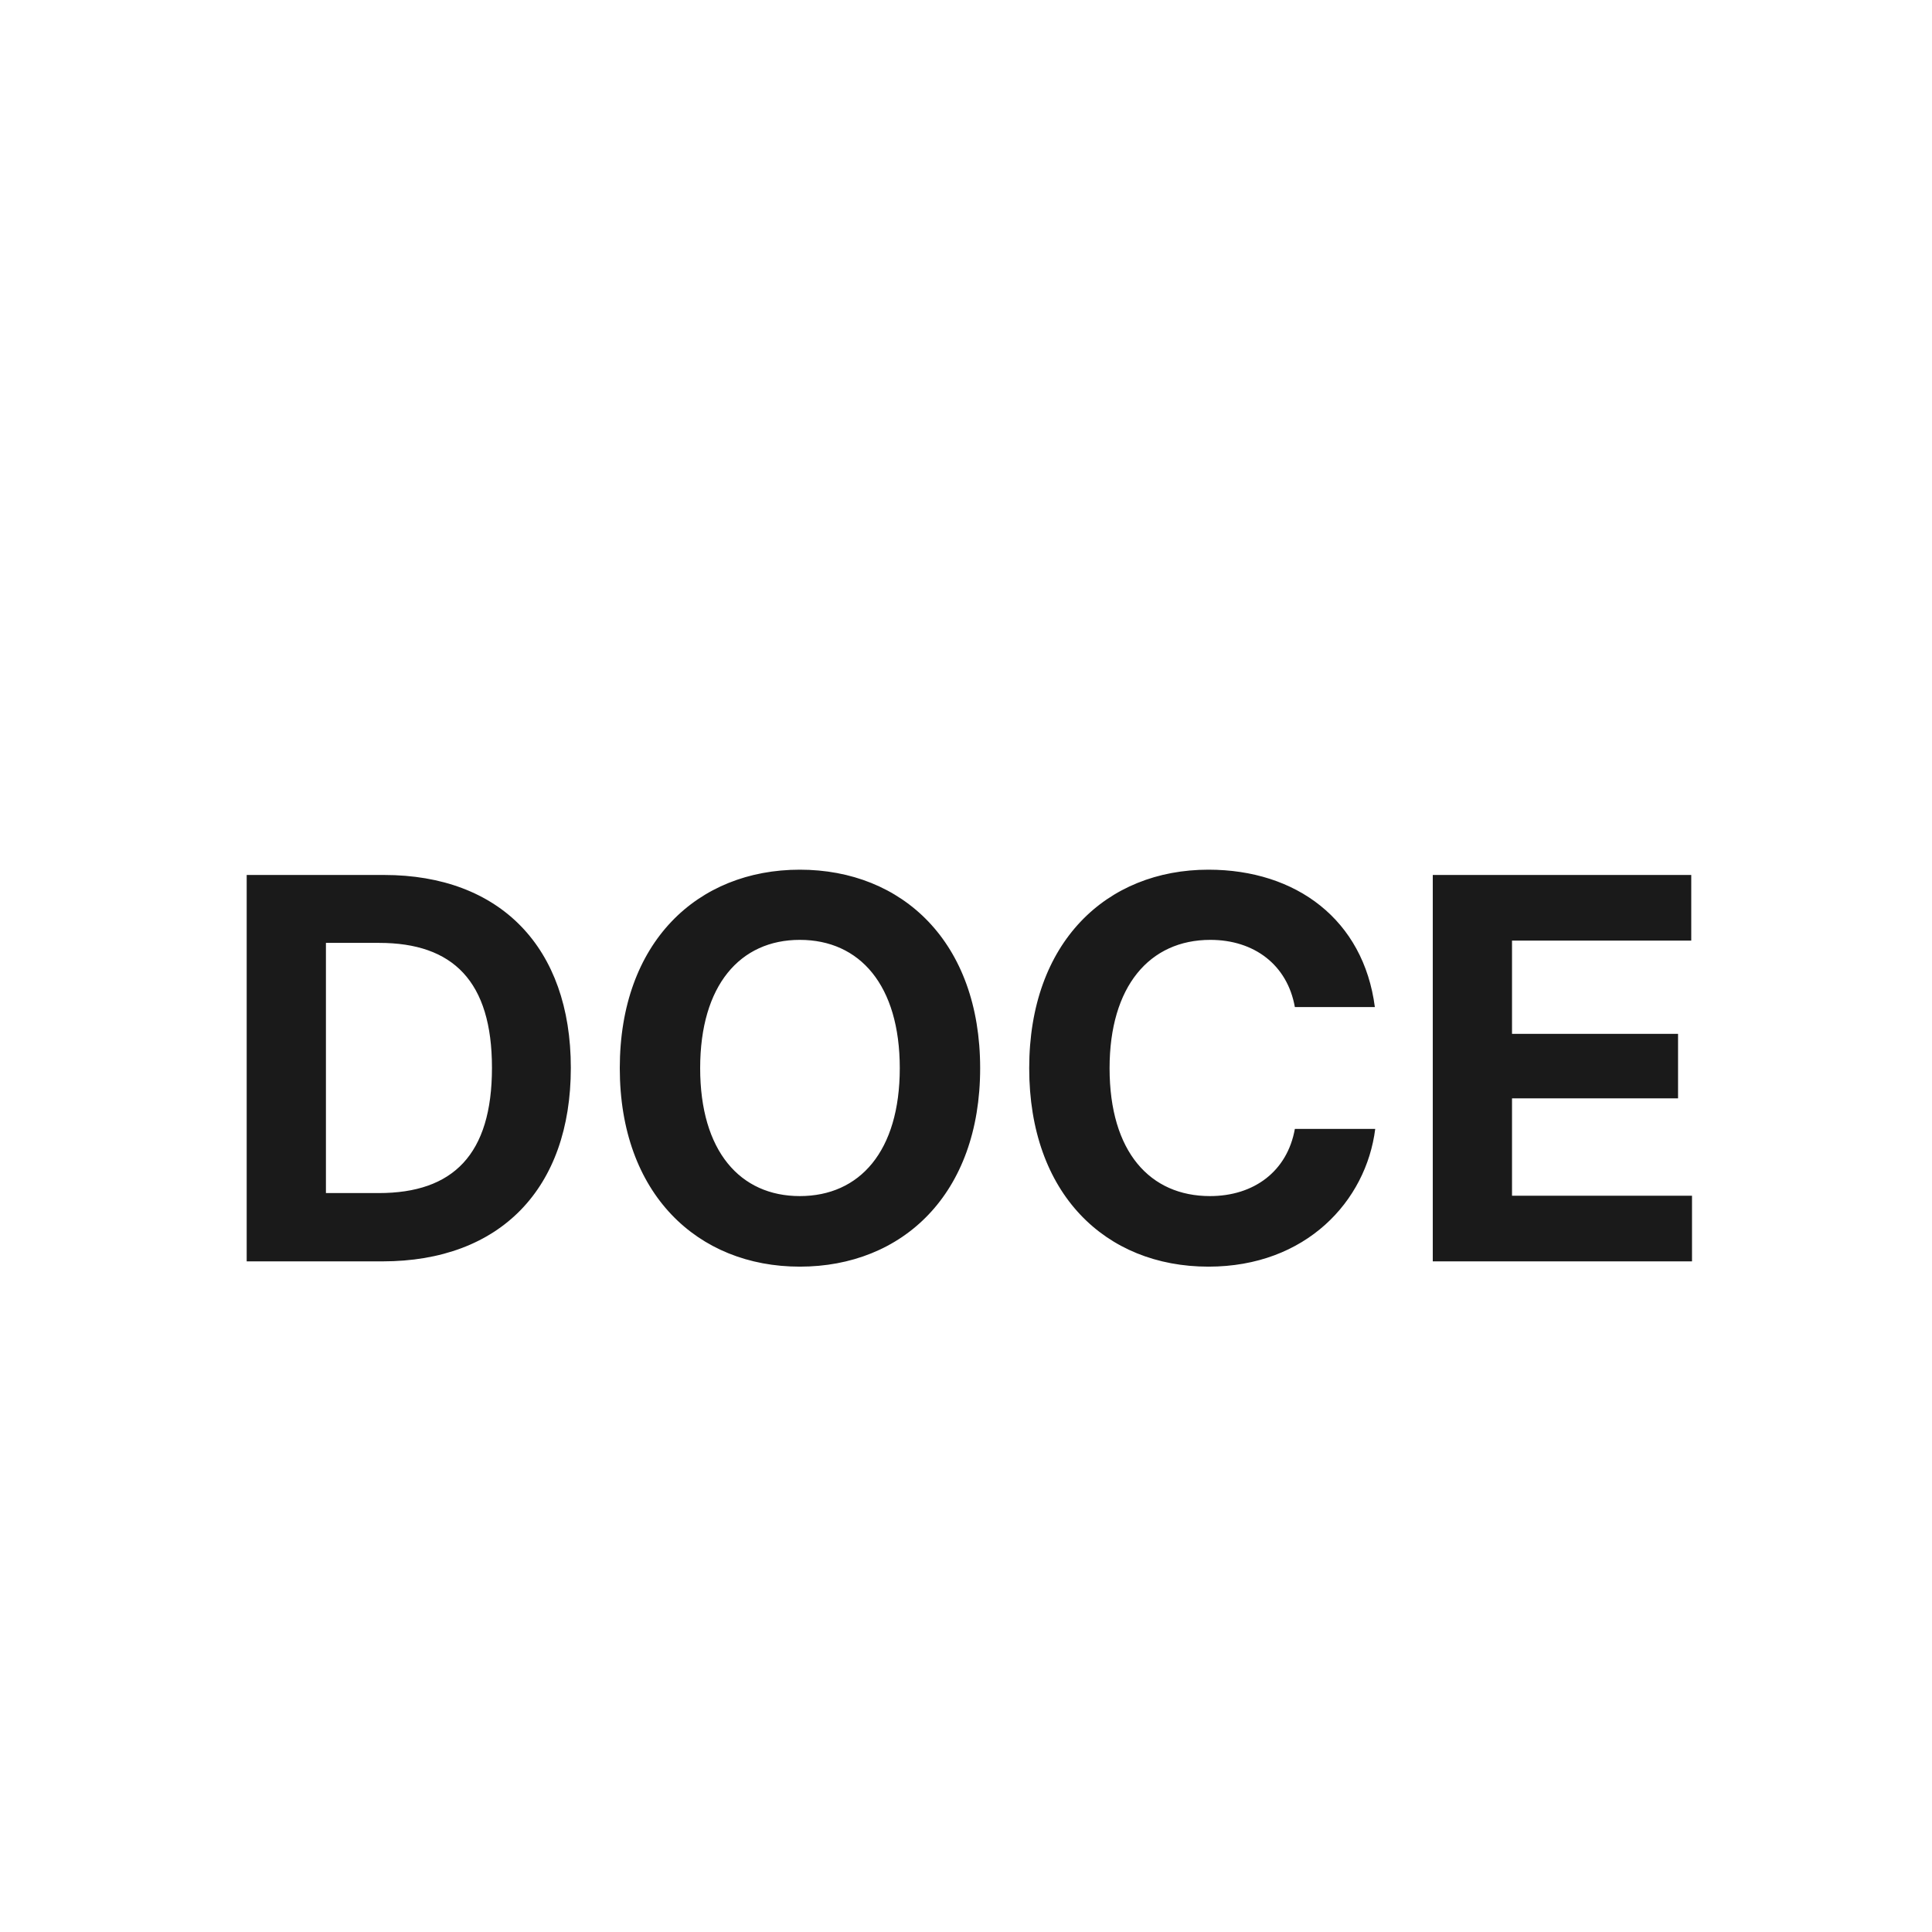
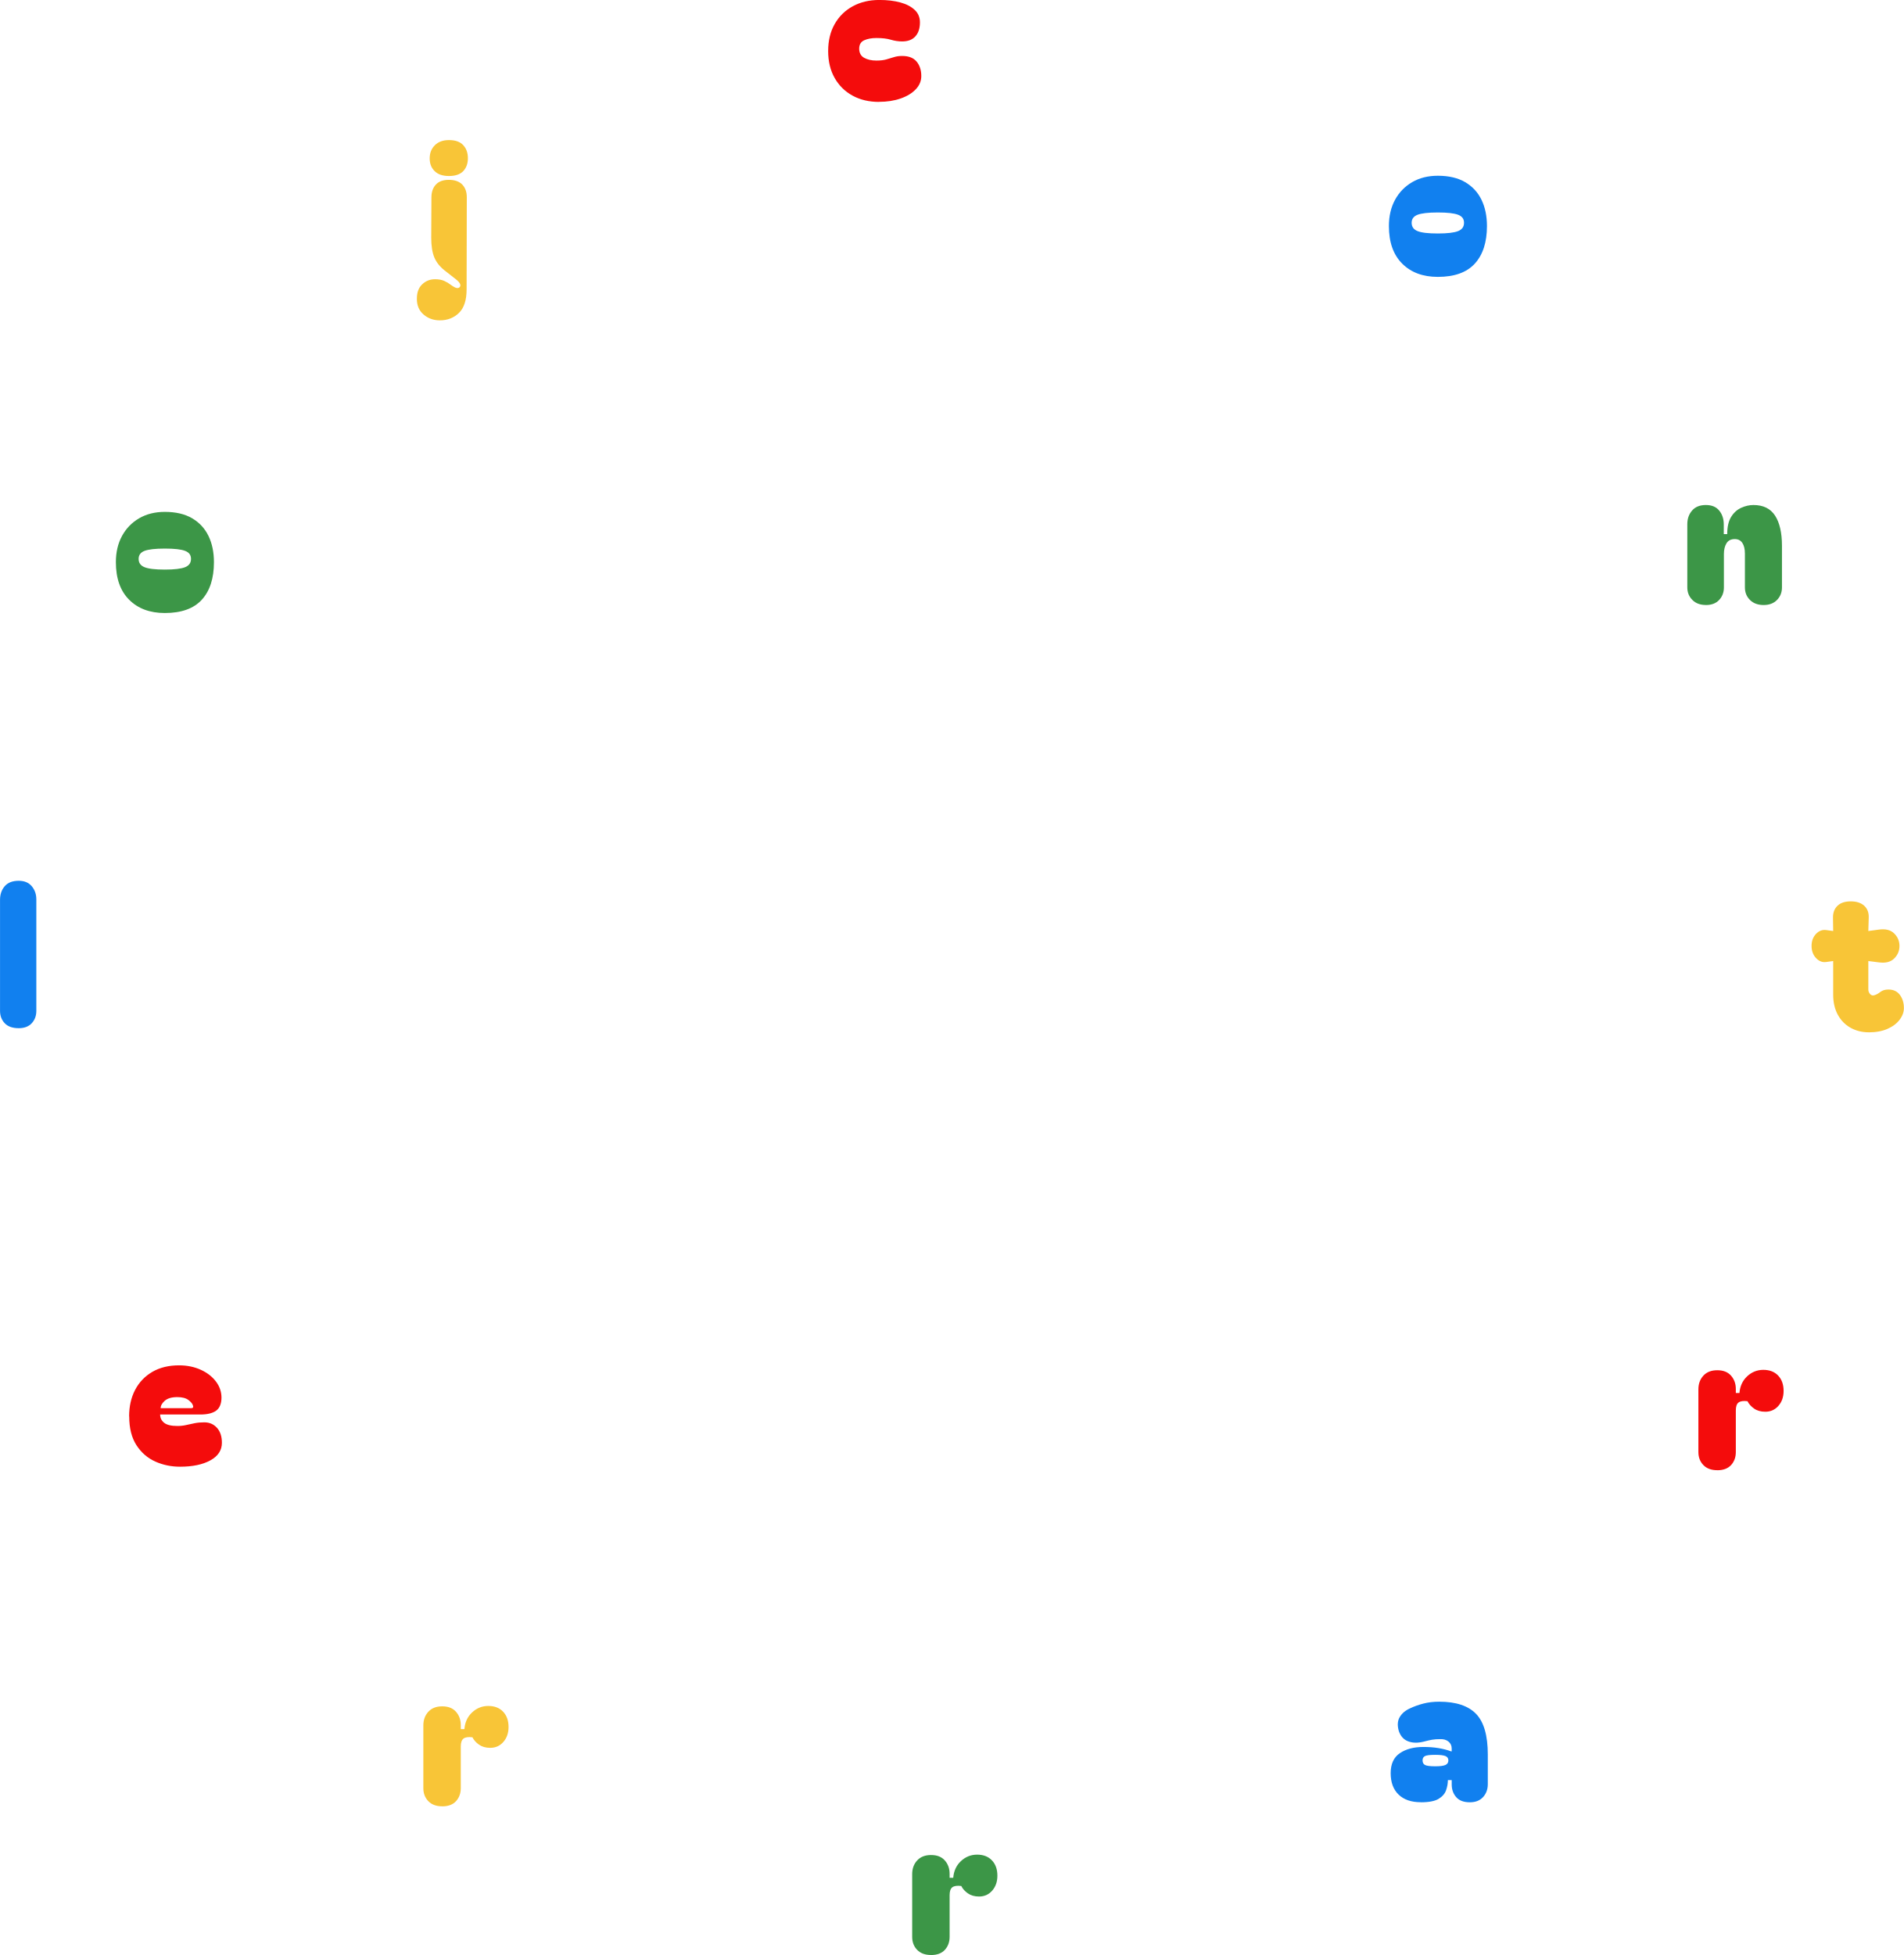
- <svg xmlns="http://www.w3.org/2000/svg" viewBox="0 0 80 80">
-   <text x="50%" y="55%" dominant-baseline="middle" text-anchor="middle" font-family="Inter,sans-serif" font-weight="700" font-size="22" fill="#1A1A1A">DOCE</text>
+ <svg xmlns="http://www.w3.org/2000/svg" id="b" data-name="Capa 2" viewBox="0 0 591 606.8">
+   <defs>
+     <style>
+       .d {
+         fill: #3c9647;
+       }
+ 
+       .e {
+         fill: #1180ef;
+       }
+ 
+       .f {
+         fill: #f40c0c;
+       }
+ 
+       .g {
+         fill: #f8c537;
+       }
+     </style>
+   </defs>
+   <g id="c" data-name="Capa 4">
+     <g>
+       <path class="f" d="M272.86,31.63c-3.09,0-5.82-.64-8.19-1.93-2.37-1.29-4.23-3.12-5.58-5.49s-2.02-5.16-2.02-8.37.67-5.99,2.02-8.37,3.21-4.21,5.61-5.52c2.39-1.31,5.15-1.96,8.28-1.96,2.45,0,4.62.26,6.5.77,1.88.51,3.36,1.29,4.45,2.31,1.09,1.03,1.63,2.31,1.63,3.86,0,1.86-.47,3.31-1.42,4.36-.95,1.05-2.31,1.57-4.09,1.57-1.19,0-2.36-.18-3.53-.53-1.17-.36-2.66-.53-4.48-.53-1.5,0-2.77.24-3.8.71-1.03.47-1.54,1.35-1.54,2.61s.51,2.25,1.54,2.82c1.03.57,2.29.86,3.8.86,1.23,0,2.25-.12,3.09-.36.83-.24,1.62-.47,2.37-.71s1.6-.36,2.55-.36c2.02,0,3.51.58,4.48,1.75.97,1.17,1.45,2.66,1.45,4.48,0,1.54-.57,2.92-1.72,4.12-1.15,1.21-2.71,2.16-4.69,2.85-1.98.69-4.21,1.04-6.71,1.04Z" />
+       <path class="e" d="M446.32,85.94c-4.63,0-8.32-1.37-11.07-4.12-2.75-2.75-4.12-6.64-4.12-11.66,0-3.09.63-5.79,1.9-8.13,1.27-2.33,3.04-4.16,5.31-5.49,2.27-1.32,4.93-1.99,7.98-1.99,3.4,0,6.23.66,8.49,1.99,2.25,1.33,3.95,3.16,5.07,5.49,1.13,2.33,1.69,5.04,1.69,8.13,0,5.02-1.26,8.91-3.77,11.66-2.51,2.75-6.34,4.12-11.48,4.12ZM438.19,69.15c0,1.23.61,2.09,1.84,2.58,1.23.5,3.32.74,6.29.74s5.06-.25,6.29-.74c1.23-.49,1.84-1.35,1.84-2.58s-.61-2.02-1.84-2.49c-1.23-.48-3.32-.71-6.29-.71s-5.06.24-6.29.71c-1.23.47-1.84,1.31-1.84,2.49Z" />
+       <path class="d" d="M529.51,187.78c-1.74,0-3.14-.52-4.18-1.57-1.05-1.05-1.57-2.34-1.57-3.89v-19.64c0-1.66.49-3.07,1.48-4.21.99-1.15,2.41-1.72,4.27-1.72s3.2.57,4.15,1.72c.95,1.15,1.42,2.59,1.42,4.33v2.97h1.07c0-2.25.41-4.04,1.22-5.34.81-1.31,1.85-2.24,3.12-2.82,1.27-.57,2.53-.86,3.8-.86,3.05,0,5.28,1.1,6.71,3.29,1.42,2.2,2.14,5.31,2.14,9.35v12.94c0,1.54-.51,2.84-1.54,3.89-1.03,1.05-2.41,1.57-4.15,1.57s-3.19-.52-4.24-1.57c-1.05-1.05-1.57-2.34-1.57-3.89v-10.5c0-1.42-.27-2.53-.8-3.32-.53-.79-1.32-1.19-2.34-1.19-1.19,0-2.05.44-2.58,1.31-.53.87-.8,1.98-.8,3.32v10.38c0,1.54-.5,2.84-1.48,3.89-.99,1.05-2.35,1.57-4.09,1.57Z" />
+       <path class="g" d="M580.08,320.41c-2.1,0-3.99-.48-5.67-1.42-1.68-.95-3-2.3-3.95-4.06-.95-1.76-1.42-3.83-1.42-6.2v-10.44l-2.2.3c-1.19.16-2.24-.26-3.15-1.25-.91-.99-1.36-2.23-1.36-3.74s.45-2.74,1.36-3.71c.91-.97,1.96-1.37,3.15-1.22l2.2.3-.06-4.04c-.04-1.58.42-2.84,1.37-3.77.95-.93,2.33-1.39,4.15-1.39s3.22.47,4.21,1.39c.99.93,1.44,2.19,1.36,3.77l-.12,4.04,3.14-.42c2.14-.32,3.76.07,4.87,1.16,1.11,1.09,1.66,2.38,1.66,3.89s-.54,2.8-1.63,3.89c-1.09,1.09-2.66,1.49-4.72,1.22l-3.32-.42v8.84c0,.51.18.98.53,1.39.36.42.79.54,1.31.39.59-.16,1.22-.49,1.87-1.01.65-.51,1.49-.77,2.52-.77,1.54,0,2.73.55,3.56,1.66.83,1.11,1.25,2.47,1.25,4.09,0,1.27-.45,2.48-1.34,3.65-.89,1.17-2.15,2.11-3.77,2.82-1.62.71-3.56,1.07-5.82,1.07Z" />
+       <path class="f" d="M533.07,456.33c-1.86,0-3.3-.53-4.33-1.6-1.03-1.07-1.54-2.41-1.54-4.04v-19.46c0-1.7.51-3.12,1.54-4.24,1.03-1.13,2.47-1.69,4.33-1.69s3.28.56,4.27,1.69c.99,1.13,1.48,2.5,1.48,4.12v1.25h1.13c.16-2.1.95-3.82,2.37-5.16,1.42-1.34,3.11-2.02,5.04-2.02s3.47.59,4.6,1.78c1.13,1.19,1.69,2.77,1.69,4.75,0,1.86-.53,3.4-1.6,4.63-1.07,1.23-2.43,1.84-4.09,1.84-1.39,0-2.54-.33-3.47-.98-.93-.65-1.61-1.41-2.05-2.29-1.27-.16-2.19-.03-2.76.39-.57.42-.86,1.24-.86,2.46v12.94c0,1.62-.5,2.97-1.48,4.04-.99,1.07-2.41,1.6-4.27,1.6Z" />
+       <path class="e" d="M440.99,559.38c-2.93,0-5.21-.79-6.85-2.37-1.64-1.58-2.46-3.8-2.46-6.65s.95-4.92,2.85-6.2c1.9-1.29,4.33-1.93,7.3-1.93,1.74,0,3.32.12,4.75.36,1.42.24,2.71.57,3.86,1.01h.18v-.89c0-.91-.34-1.63-1.01-2.17-.67-.53-1.52-.78-2.55-.74-.99,0-1.83.06-2.52.18-.69.12-1.55.32-2.58.59-1.9.47-3.54.44-4.93-.12-1.38-.55-2.33-1.64-2.85-3.26-.47-1.7-.37-3.12.33-4.27.69-1.15,1.75-2.04,3.17-2.67,1.23-.59,2.6-1.09,4.12-1.48,1.52-.4,3.17-.59,4.96-.59,5.18,0,8.99,1.26,11.42,3.77,2.43,2.51,3.65,6.72,3.65,12.61v9.2c0,1.62-.5,2.97-1.48,4.04-.99,1.07-2.35,1.6-4.09,1.6-1.9,0-3.31-.53-4.24-1.6-.93-1.07-1.39-2.37-1.39-3.92v-1.37h-1.19c0,1.03-.19,2.08-.56,3.15-.38,1.07-1.15,1.96-2.31,2.67-1.17.71-3.02,1.07-5.55,1.07ZM441.58,546.39c0,.67.25,1.15.74,1.42.49.28,1.57.42,3.23.42,1.5,0,2.55-.14,3.15-.42.59-.28.89-.75.89-1.42,0-.63-.3-1.08-.89-1.33s-1.64-.39-3.15-.39c-1.66,0-2.74.13-3.23.39-.5.26-.74.7-.74,1.33Z" />
+       <path class="d" d="M289.02,606.8c-1.86,0-3.3-.53-4.33-1.6-1.03-1.07-1.54-2.41-1.54-4.04v-19.46c0-1.7.51-3.12,1.54-4.24,1.03-1.13,2.47-1.69,4.33-1.69s3.28.56,4.27,1.69c.99,1.13,1.48,2.5,1.48,4.12v1.25h1.13c.16-2.1.95-3.82,2.37-5.16,1.42-1.34,3.11-2.02,5.04-2.02s3.47.59,4.6,1.78c1.13,1.19,1.69,2.77,1.69,4.75,0,1.86-.53,3.4-1.6,4.63-1.07,1.23-2.43,1.84-4.09,1.84-1.39,0-2.54-.33-3.47-.98-.93-.65-1.61-1.41-2.05-2.29-1.27-.16-2.19-.03-2.76.39-.57.42-.86,1.24-.86,2.46v12.94c0,1.62-.5,2.97-1.48,4.04-.99,1.07-2.41,1.6-4.27,1.6Z" />
+       <path class="g" d="M137.28,560.65c-1.86,0-3.3-.53-4.33-1.6-1.03-1.07-1.54-2.41-1.54-4.04v-19.46c0-1.7.51-3.12,1.54-4.24,1.03-1.13,2.47-1.69,4.33-1.69s3.28.56,4.27,1.69c.99,1.13,1.48,2.5,1.48,4.12v1.25h1.13c.16-2.1.95-3.82,2.37-5.16,1.42-1.34,3.11-2.02,5.04-2.02s3.47.59,4.6,1.78c1.13,1.19,1.69,2.77,1.69,4.75,0,1.86-.53,3.4-1.6,4.63-1.07,1.23-2.43,1.84-4.09,1.84-1.39,0-2.54-.33-3.47-.98-.93-.65-1.61-1.41-2.05-2.29-1.27-.16-2.19-.03-2.76.39-.57.42-.86,1.24-.86,2.46v12.94c0,1.62-.5,2.97-1.48,4.04-.99,1.07-2.41,1.6-4.27,1.6Z" />
+       <path class="f" d="M40.08,439.63c0-3.12.62-5.87,1.87-8.25,1.25-2.37,3.03-4.23,5.34-5.58,2.31-1.34,5.07-2.02,8.28-2.02,2.49,0,4.74.46,6.74,1.37,2,.91,3.57,2.13,4.72,3.65,1.15,1.52,1.72,3.2,1.72,5.01s-.55,3.24-1.66,4.04-2.75,1.19-4.92,1.19h-12.46c0,1.03.4,1.88,1.22,2.55.81.67,2.19,1.01,4.12,1.01.99,0,1.91-.1,2.76-.3.85-.2,1.72-.39,2.61-.56.89-.18,1.89-.27,3-.27,1.58,0,2.89.56,3.92,1.69,1.03,1.13,1.54,2.68,1.54,4.66,0,2.33-1.2,4.15-3.59,5.46s-5.53,1.96-9.41,1.96c-2.73,0-5.29-.53-7.68-1.6-2.39-1.07-4.34-2.76-5.84-5.07-1.5-2.31-2.25-5.29-2.25-8.93ZM59.31,437.08c.59,0,.79-.28.59-.83-.16-.55-.63-1.13-1.42-1.72-.79-.59-1.94-.89-3.44-.89-1.74,0-3.04.38-3.89,1.13-.85.75-1.28,1.52-1.28,2.31h9.43Z" />
+       <path class="e" d="M5.82,319.13c-1.94,0-3.39-.51-4.36-1.54-.97-1.03-1.45-2.31-1.45-3.86v-34.42c0-1.7.48-3.12,1.45-4.24.97-1.13,2.42-1.69,4.36-1.69,1.74,0,3.09.56,4.04,1.69s1.42,2.5,1.42,4.12v34.54c0,1.54-.47,2.83-1.42,3.86-.95,1.03-2.29,1.54-4.04,1.54Z" />
+       <path class="d" d="M51.16,190.27c-4.63,0-8.32-1.37-11.07-4.12-2.75-2.75-4.12-6.64-4.12-11.66,0-3.09.63-5.79,1.9-8.13,1.27-2.33,3.04-4.16,5.31-5.49,2.27-1.32,4.93-1.99,7.98-1.99,3.4,0,6.23.66,8.49,1.99,2.25,1.33,3.95,3.16,5.07,5.49,1.13,2.33,1.69,5.04,1.69,8.13,0,5.02-1.26,8.91-3.77,11.66-2.51,2.75-6.34,4.12-11.48,4.12ZM43.03,173.47c0,1.23.61,2.09,1.84,2.58,1.23.5,3.32.74,6.29.74s5.06-.25,6.29-.74c1.23-.49,1.84-1.35,1.84-2.58s-.61-2.02-1.84-2.49c-1.23-.48-3.32-.71-6.29-.71s-5.06.24-6.29.71c-1.23.47-1.84,1.31-1.84,2.49Z" />
+       <path class="g" d="M136.52,99.43c-1.94,0-3.61-.59-5.01-1.78-1.4-1.19-2.11-2.81-2.11-4.87s.55-3.49,1.66-4.54c1.11-1.05,2.43-1.57,3.98-1.57,1.15,0,2.11.18,2.88.53s1.43.75,1.99,1.19c.87.63,1.51.97,1.93,1.01.42.04.72-.08.92-.36.39-.59,0-1.36-1.19-2.31l-3.56-2.79c-1.5-1.19-2.57-2.54-3.2-4.06-.63-1.52-.95-3.55-.95-6.08l.06-12.52c0-1.66.45-2.99,1.37-3.98.91-.99,2.25-1.48,4.04-1.48s3.25.5,4.18,1.48c.93.99,1.39,2.29,1.39,3.92l-.06,28.6c0,3.32-.79,5.76-2.37,7.3-1.58,1.54-3.56,2.31-5.93,2.31ZM133.38,49.17c0-1.66.53-3.03,1.6-4.09,1.07-1.07,2.53-1.6,4.39-1.6,1.98,0,3.45.52,4.42,1.57.97,1.05,1.45,2.4,1.45,4.06s-.49,3-1.45,4.01c-.97,1.01-2.44,1.51-4.42,1.51s-3.42-.5-4.45-1.51c-1.03-1.01-1.54-2.32-1.54-3.95Z" />
+     </g>
+   </g>
</svg>
